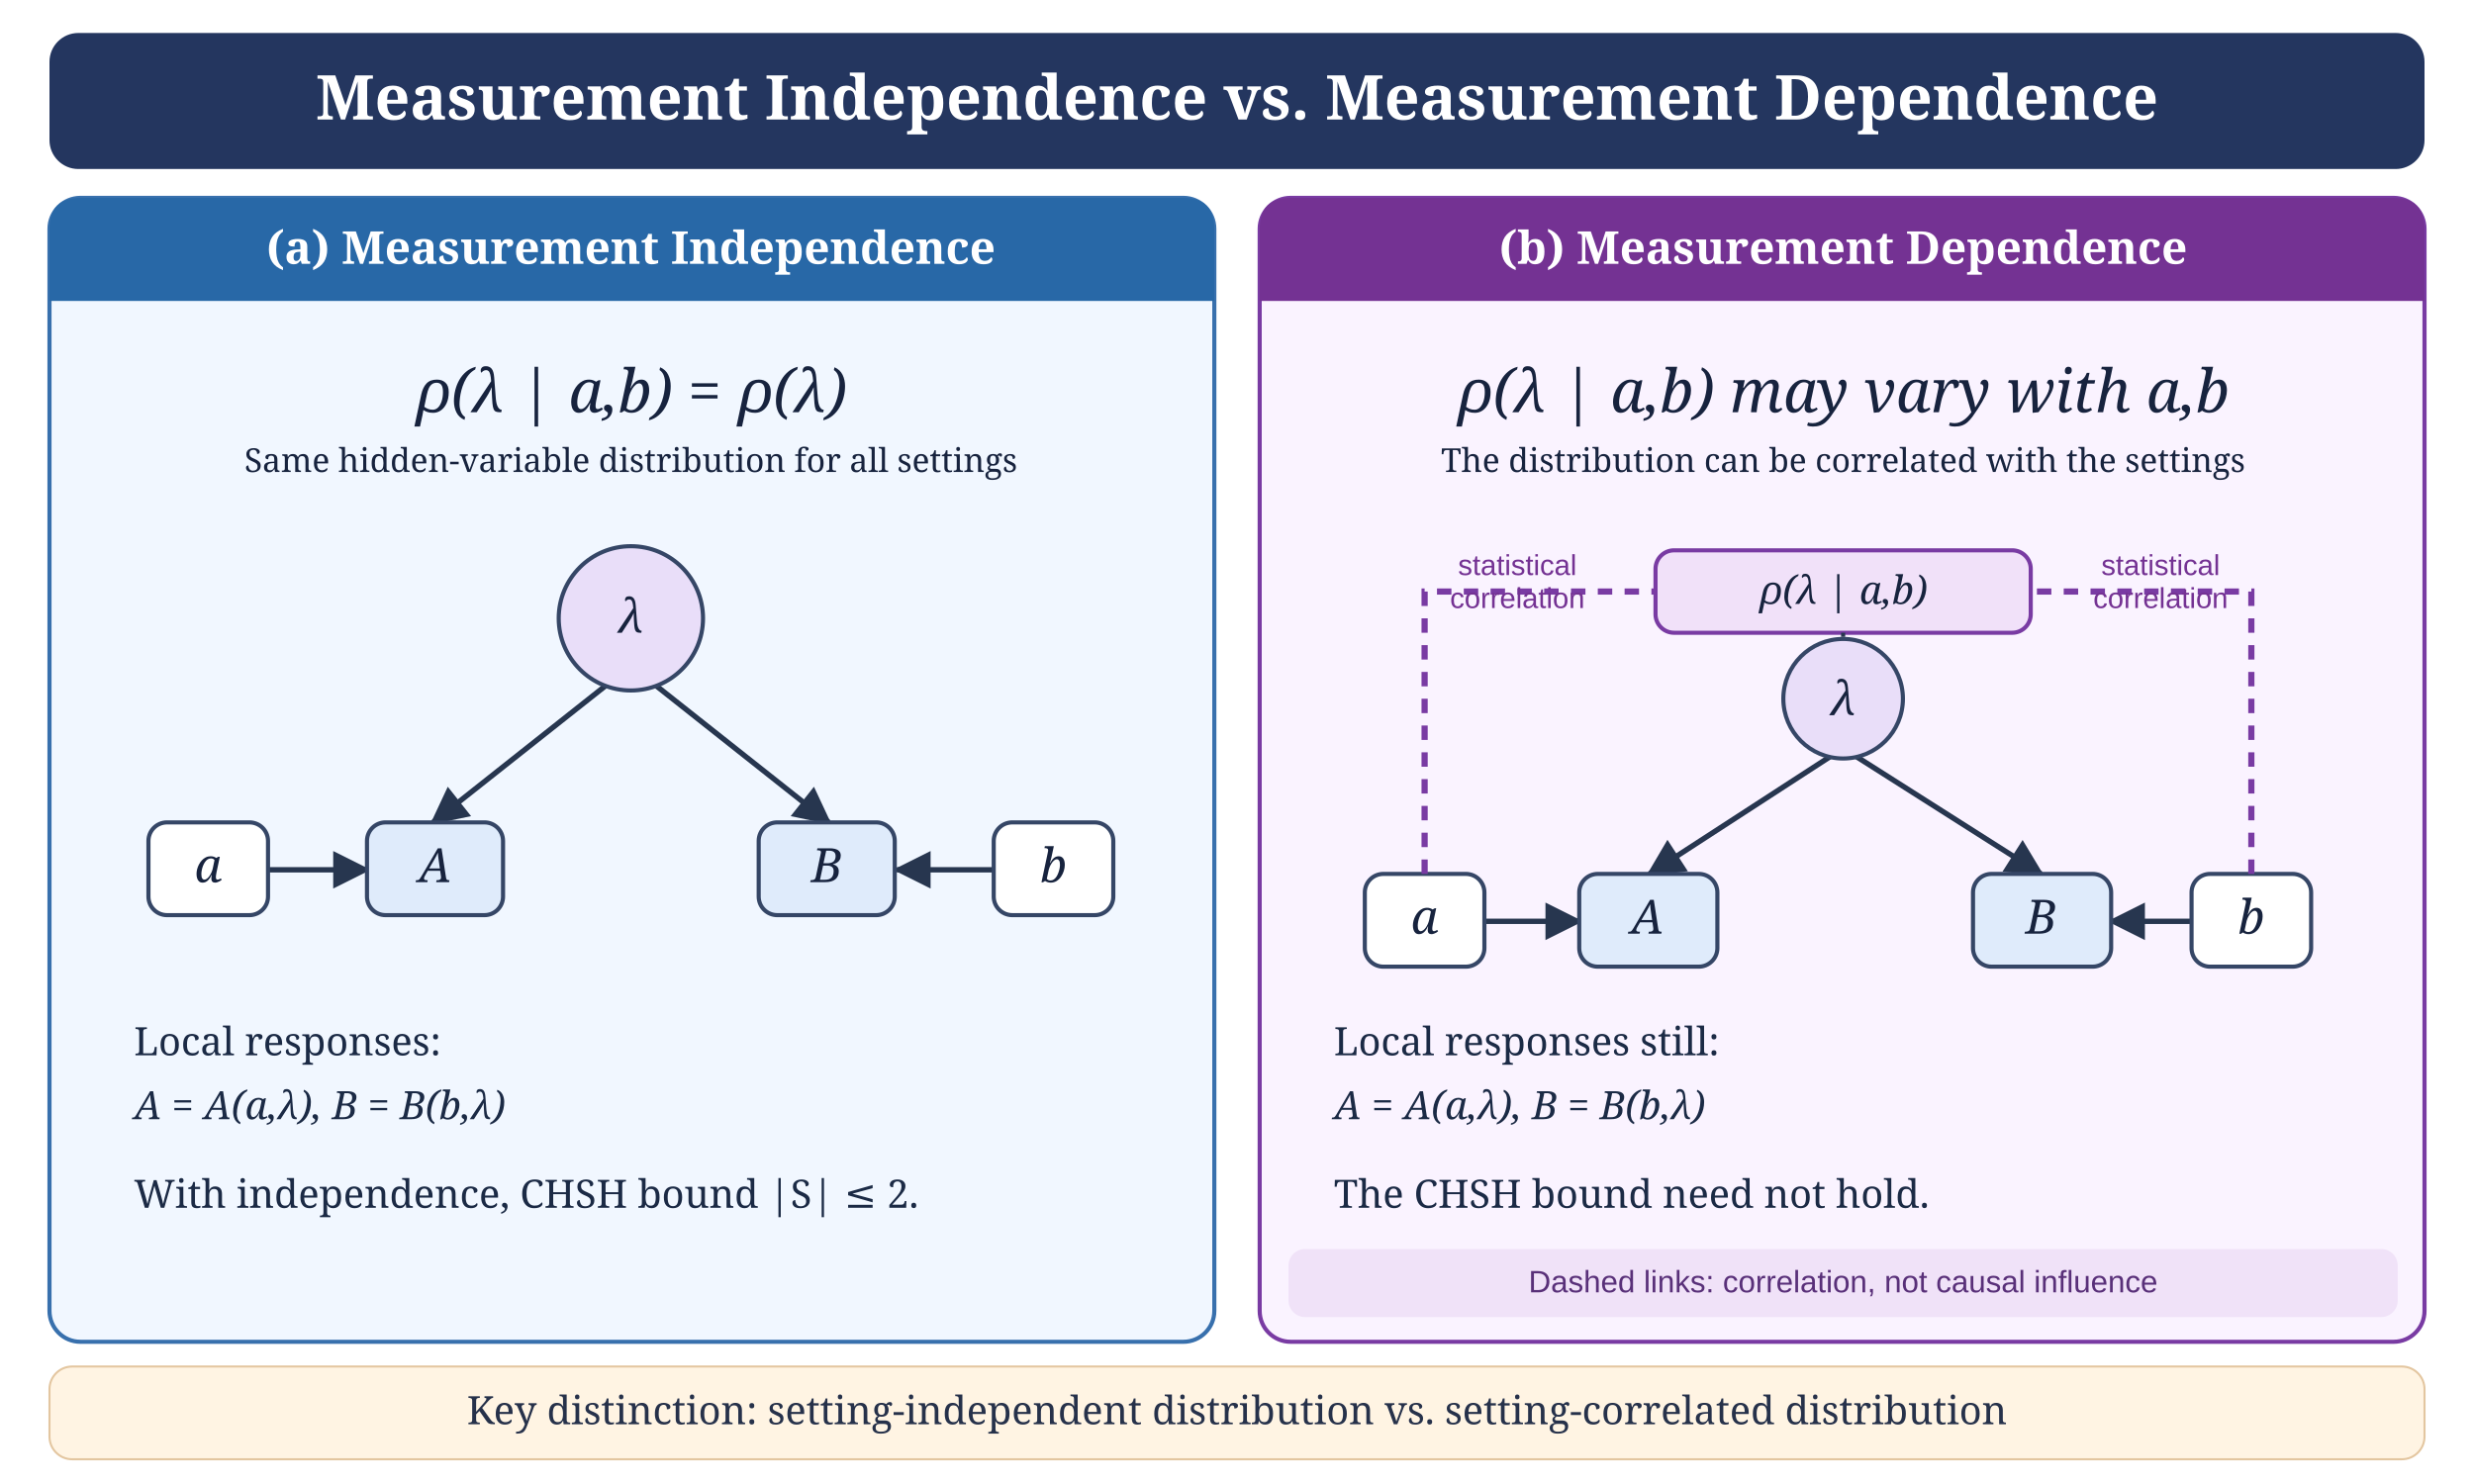
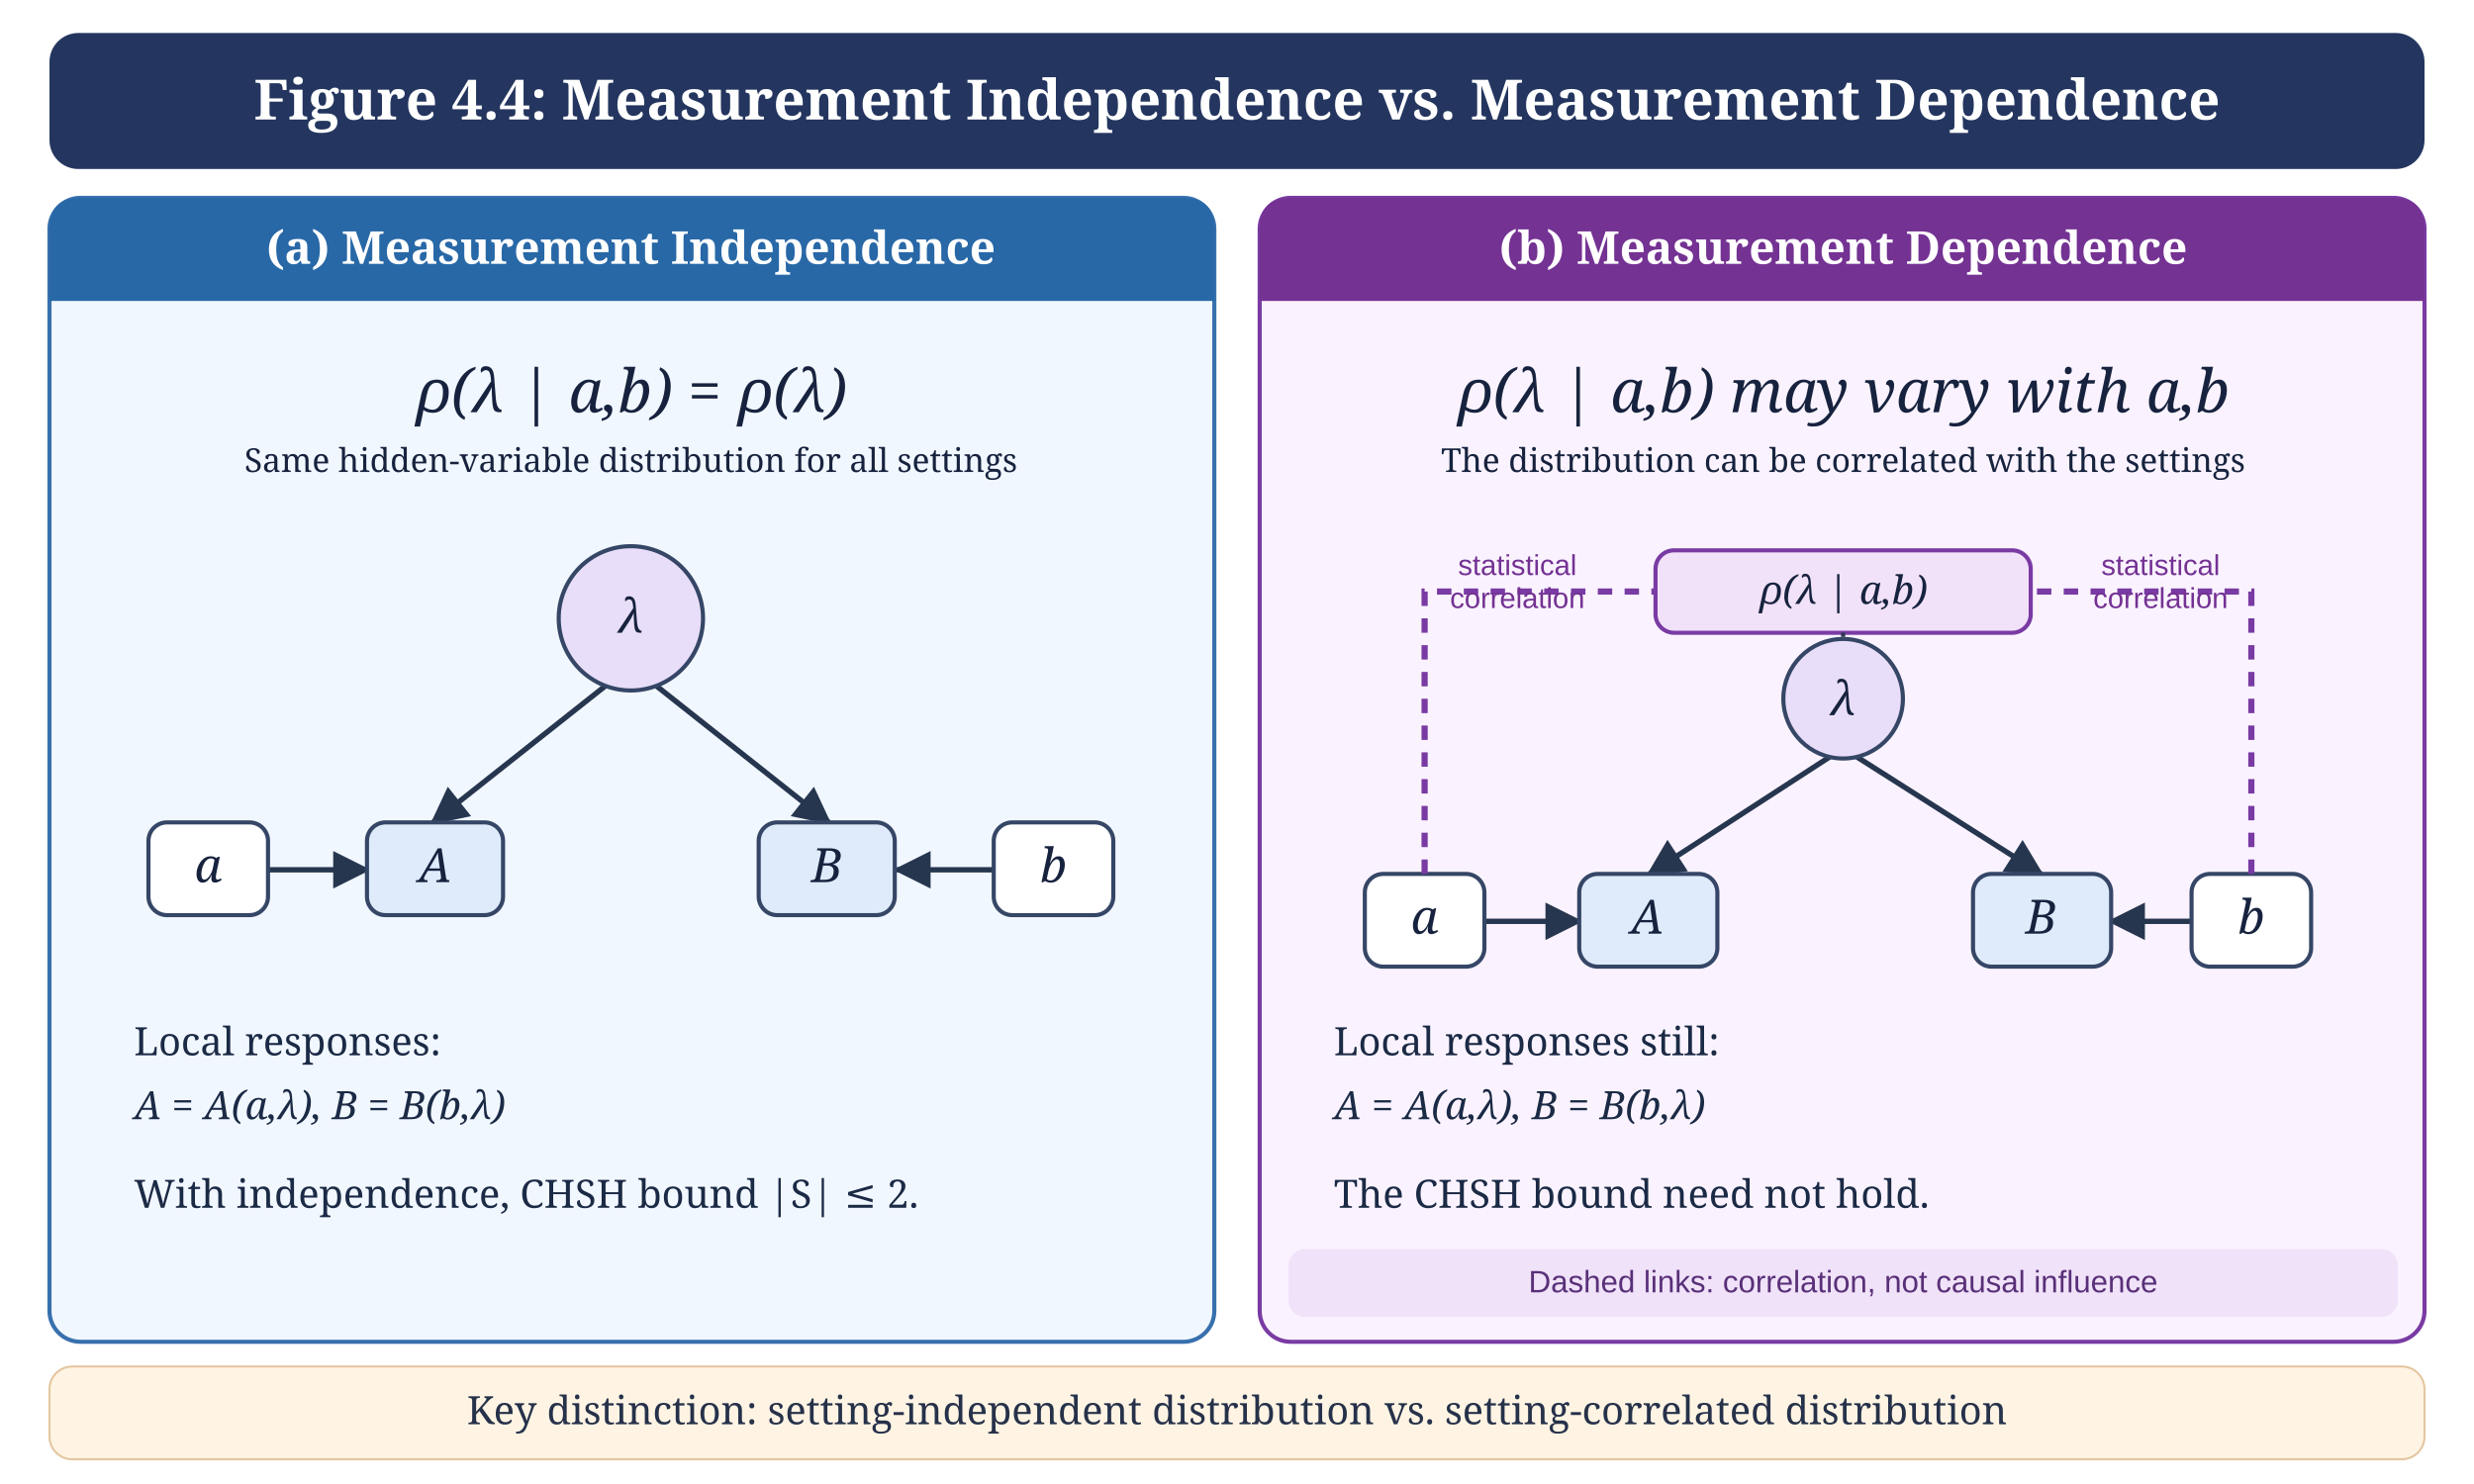
<svg xmlns="http://www.w3.org/2000/svg" viewBox="0 0 1200 720" role="img" aria-labelledby="title desc">
  <rect width="1200" height="720" fill="#ffffff" />
  <rect x="24" y="16" width="1152" height="66" rx="14" fill="#24365f" />
-   <text x="600" y="58" fill="#ffffff" font-family="Georgia,serif" font-weight="bold" font-size="30" text-anchor="middle">Measurement Independence vs. Measurement Dependence</text>
+   <text x="600" y="58" fill="#ffffff" font-family="Georgia,serif" font-weight="bold" font-size="27" text-anchor="middle">Figure 4.4: Measurement Independence vs. Measurement Dependence</text>
  <rect x="24" y="96" width="565" height="555" rx="15" fill="#f1f7ff" stroke="#3870ad" stroke-width="2" />
  <rect x="611" y="96" width="565" height="555" rx="15" fill="#faf3ff" stroke="#793ba3" stroke-width="2" />
  <path d="M24 111 Q24 96 39 96 H574 Q589 96 589 111 V146 H24Z" fill="#2868a7" />
  <path d="M611 111 Q611 96 626 96 H1161 Q1176 96 1176 111 V146 H611Z" fill="#743293" />
  <g font-family="Georgia,serif" text-anchor="middle" fill="#fff" font-size="22" font-weight="bold">
    <text x="306" y="128">(a) Measurement Independence</text>
    <text x="894" y="128">(b) Measurement Dependence</text>
  </g>
  <g font-family="Georgia,serif" text-anchor="middle" fill="#17233e">
    <text x="306" y="200" font-size="29" font-style="italic">ρ(λ | a,b) = ρ(λ)</text>
    <text x="306" y="229" font-size="16">Same hidden-variable distribution for all settings</text>
    <text x="894" y="200" font-size="29" font-style="italic">ρ(λ | a,b) may vary with a,b</text>
    <text x="894" y="229" font-size="16">The distribution can be correlated with the settings</text>
  </g>
  <defs>
    <marker id="arrow" viewBox="0 0 10 10" refX="9" refY="5" markerWidth="7" markerHeight="7" orient="auto-start-reverse">
      <path d="M0 0 L10 5 L0 10 z" fill="#27364f" />
    </marker>
  </defs>
  <g stroke="#27364f" stroke-width="2.6" fill="none" marker-end="url(#arrow)">
    <path d="M306 323 L210 399" />
    <path d="M306 323 L402 399" />
    <path d="M130 422 H178" />
    <path d="M482 422 H435" />
    <path d="M894 363 L800 424" />
    <path d="M894 363 L990 424" />
    <path d="M720 447 H766" />
    <path d="M1063 447 H1024" />
  </g>
  <g font-family="Georgia,serif" text-anchor="middle" font-size="23" fill="#17233e">
    <circle cx="306" cy="300" r="35" fill="#e9def9" stroke="#354666" stroke-width="2" />
    <text x="306" y="307" font-style="italic">λ</text>
    <rect x="178" y="399" width="66" height="45" rx="9" fill="#dfebfb" stroke="#354666" stroke-width="2" />
    <text x="211" y="428" font-style="italic">A</text>
    <rect x="368" y="399" width="66" height="45" rx="9" fill="#dfebfb" stroke="#354666" stroke-width="2" />
    <text x="401" y="428" font-style="italic">B</text>
    <rect x="72" y="399" width="58" height="45" rx="9" fill="#ffffff" stroke="#354666" stroke-width="2" />
    <text x="101" y="428" font-style="italic">a</text>
    <rect x="482" y="399" width="58" height="45" rx="9" fill="#ffffff" stroke="#354666" stroke-width="2" />
    <text x="511" y="428" font-style="italic">b</text>
    <circle cx="894" cy="339" r="29" fill="#e9def9" stroke="#354666" stroke-width="2" />
    <text x="894" y="347" font-style="italic">λ</text>
    <rect x="766" y="424" width="67" height="45" rx="9" fill="#dfebfb" stroke="#354666" stroke-width="2" />
    <text x="799" y="453" font-style="italic">A</text>
    <rect x="957" y="424" width="67" height="45" rx="9" fill="#dfebfb" stroke="#354666" stroke-width="2" />
    <text x="990" y="453" font-style="italic">B</text>
    <rect x="662" y="424" width="58" height="45" rx="9" fill="#ffffff" stroke="#354666" stroke-width="2" />
    <text x="691" y="453" font-style="italic">a</text>
    <rect x="1063" y="424" width="58" height="45" rx="9" fill="#ffffff" stroke="#354666" stroke-width="2" />
    <text x="1092" y="453" font-style="italic">b</text>
    <rect x="803" y="267" width="182" height="40" rx="9" fill="#f1e1f9" stroke="#793ba3" stroke-width="2" />
    <text x="894" y="293" font-size="19" font-style="italic">ρ(λ | a,b)</text>
  </g>
  <g stroke="#793ba3" stroke-width="3" stroke-dasharray="7 6" fill="none">
    <path d="M691 424 V287 H803" />
    <path d="M1092 424 V287 H985" />
  </g>
  <path d="M894 307 V309" stroke="#27364f" stroke-width="2" />
  <g font-family="Arial,sans-serif" font-size="14" fill="#743293" text-anchor="middle">
    <text x="736" y="279">statistical</text>
    <text x="736" y="295">correlation</text>
    <text x="1048" y="279">statistical</text>
    <text x="1048" y="295">correlation</text>
  </g>
  <g font-family="Georgia,serif" fill="#1b2a45" font-size="19">
    <text x="65" y="512">Local responses:</text>
    <text x="65" y="543" font-style="italic">A = A(a,λ),   B = B(b,λ)</text>
    <text x="65" y="586">With independence, CHSH bound |S| ≤ 2.</text>
    <text x="647" y="512">Local responses still:</text>
    <text x="647" y="543" font-style="italic">A = A(a,λ),   B = B(b,λ)</text>
    <text x="647" y="586">The CHSH bound need not hold.</text>
  </g>
  <rect x="625" y="606" width="538" height="33" rx="8" fill="#f0e2f8" />
  <text x="894" y="627" font-family="Arial,sans-serif" font-size="15" text-anchor="middle" fill="#593079">Dashed links: correlation, not causal influence</text>
  <rect x="24" y="663" width="1152" height="45" rx="11" fill="#fff4e3" stroke="#e3c6a0" />
  <text x="600" y="691" fill="#26314a" font-family="Georgia,serif" text-anchor="middle" font-size="19">Key distinction: setting-independent distribution vs. setting-correlated distribution</text>
</svg>
